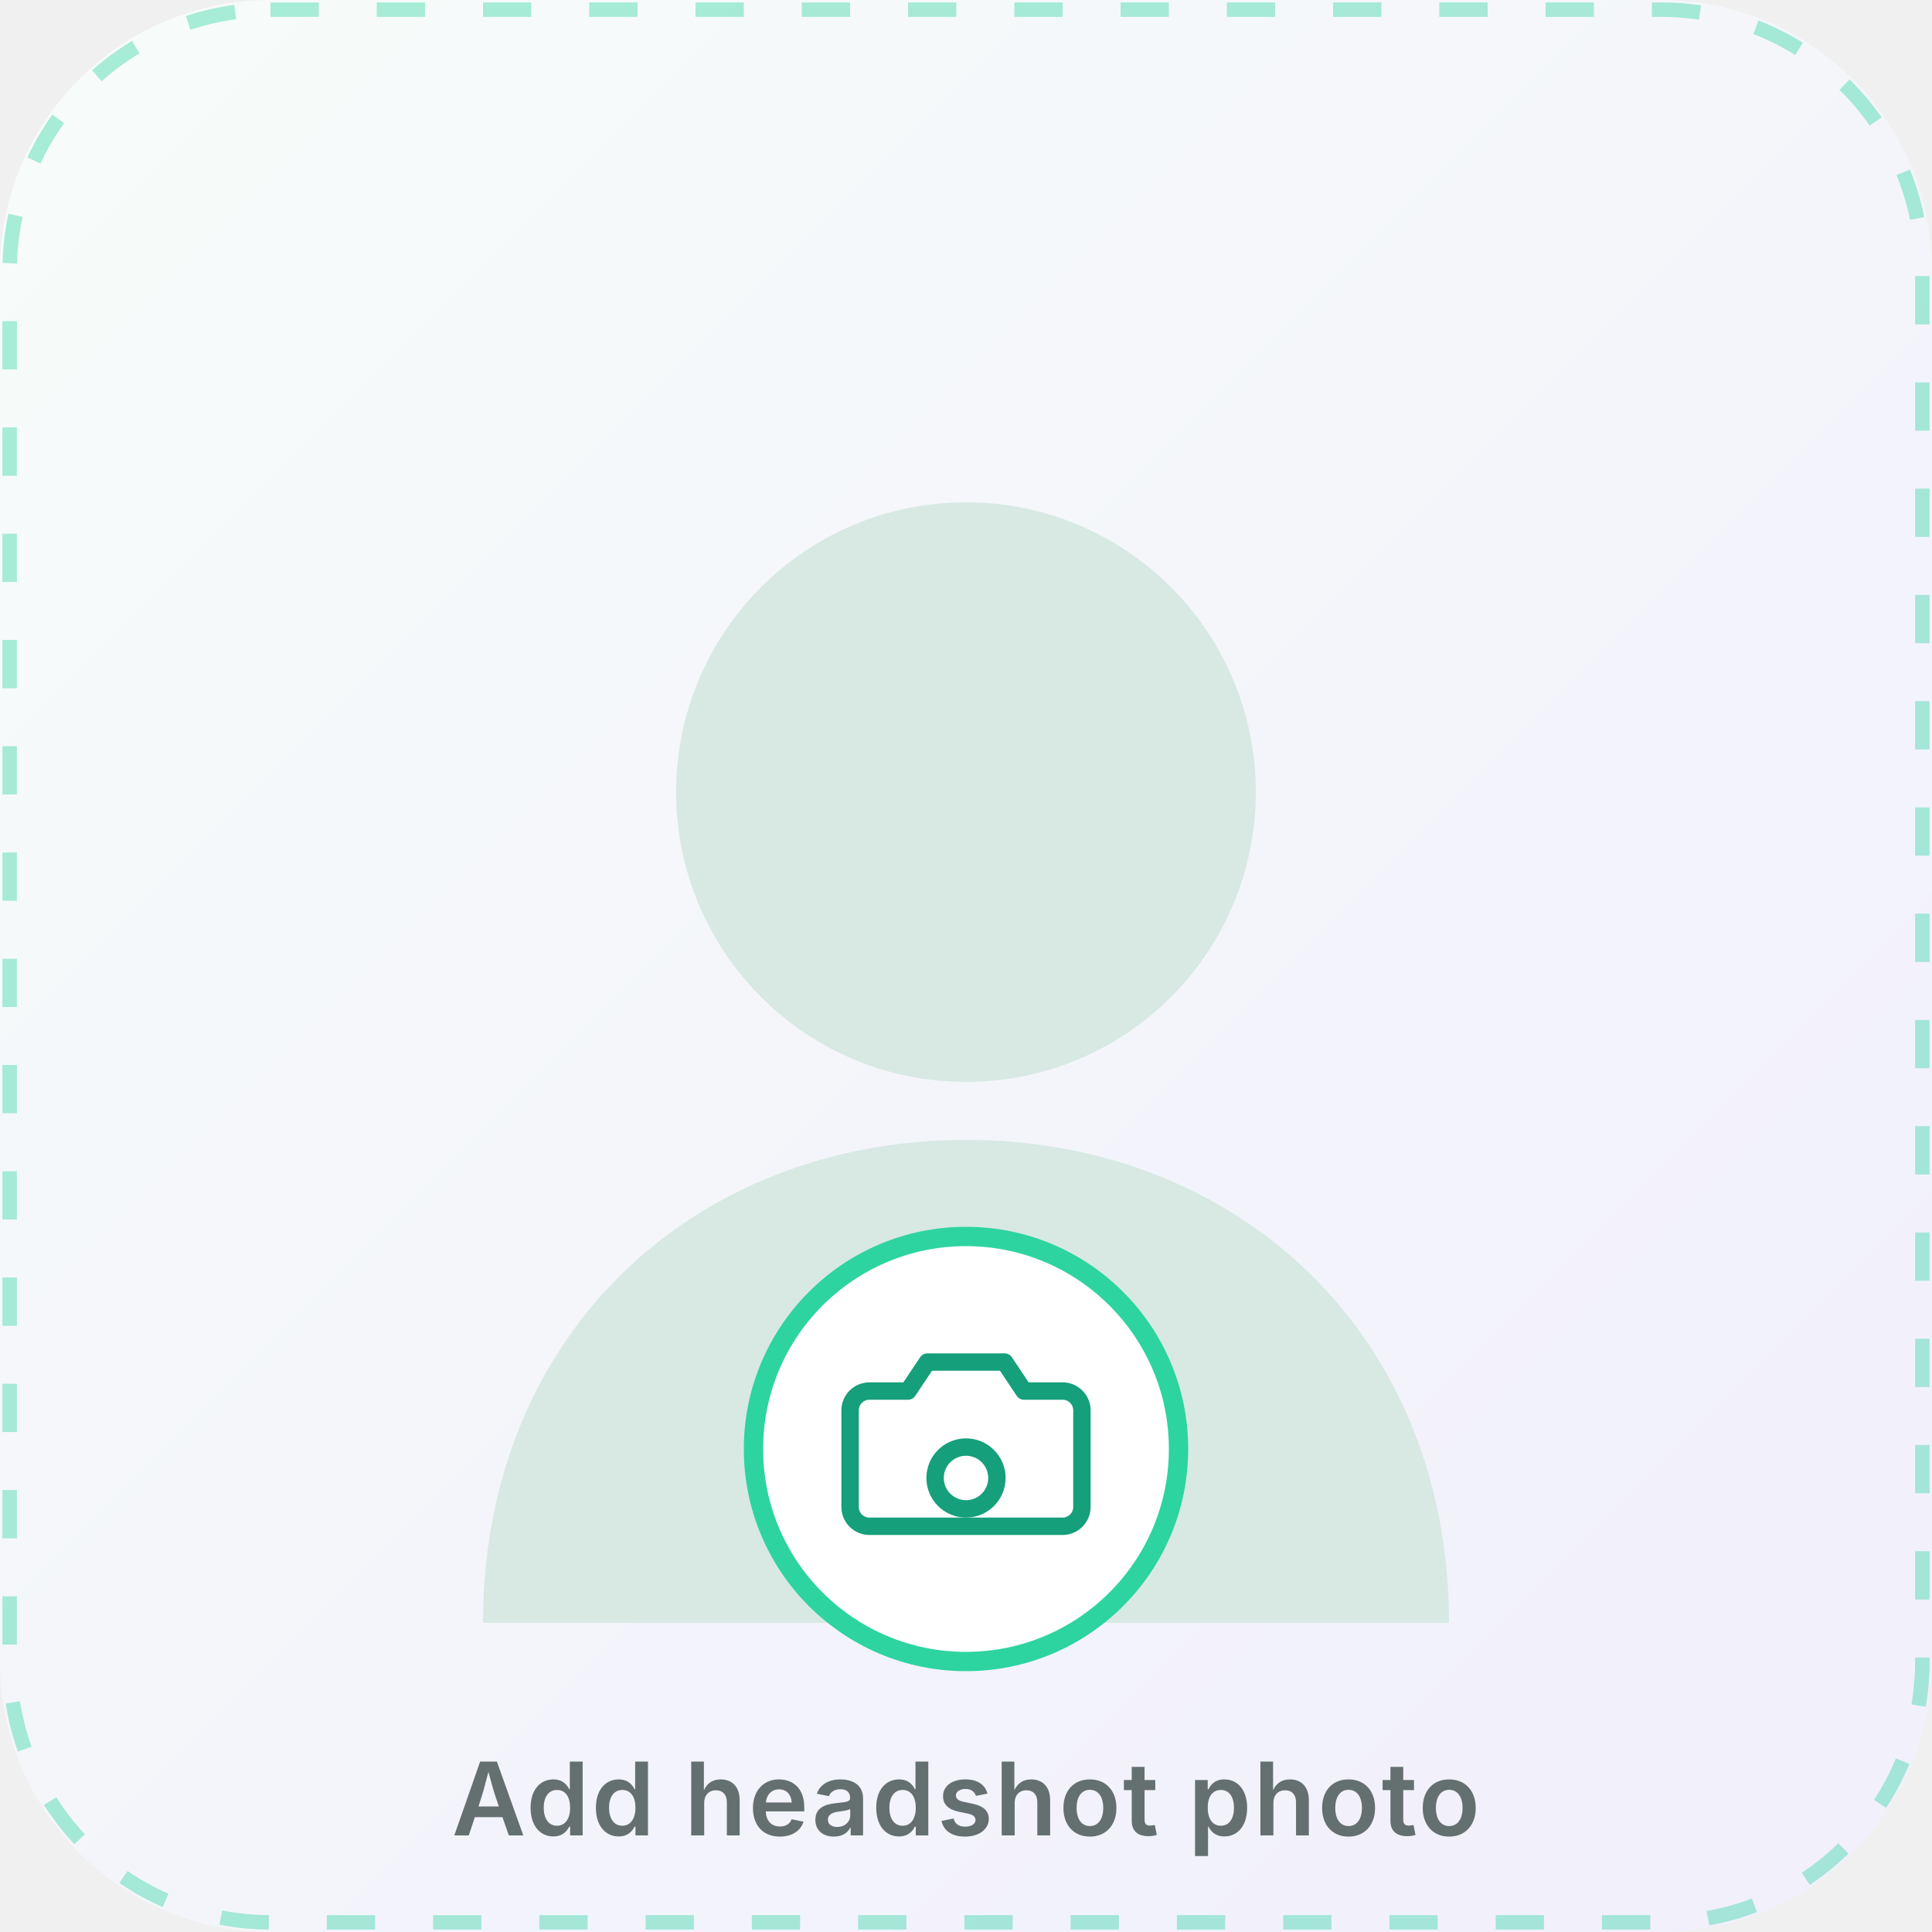
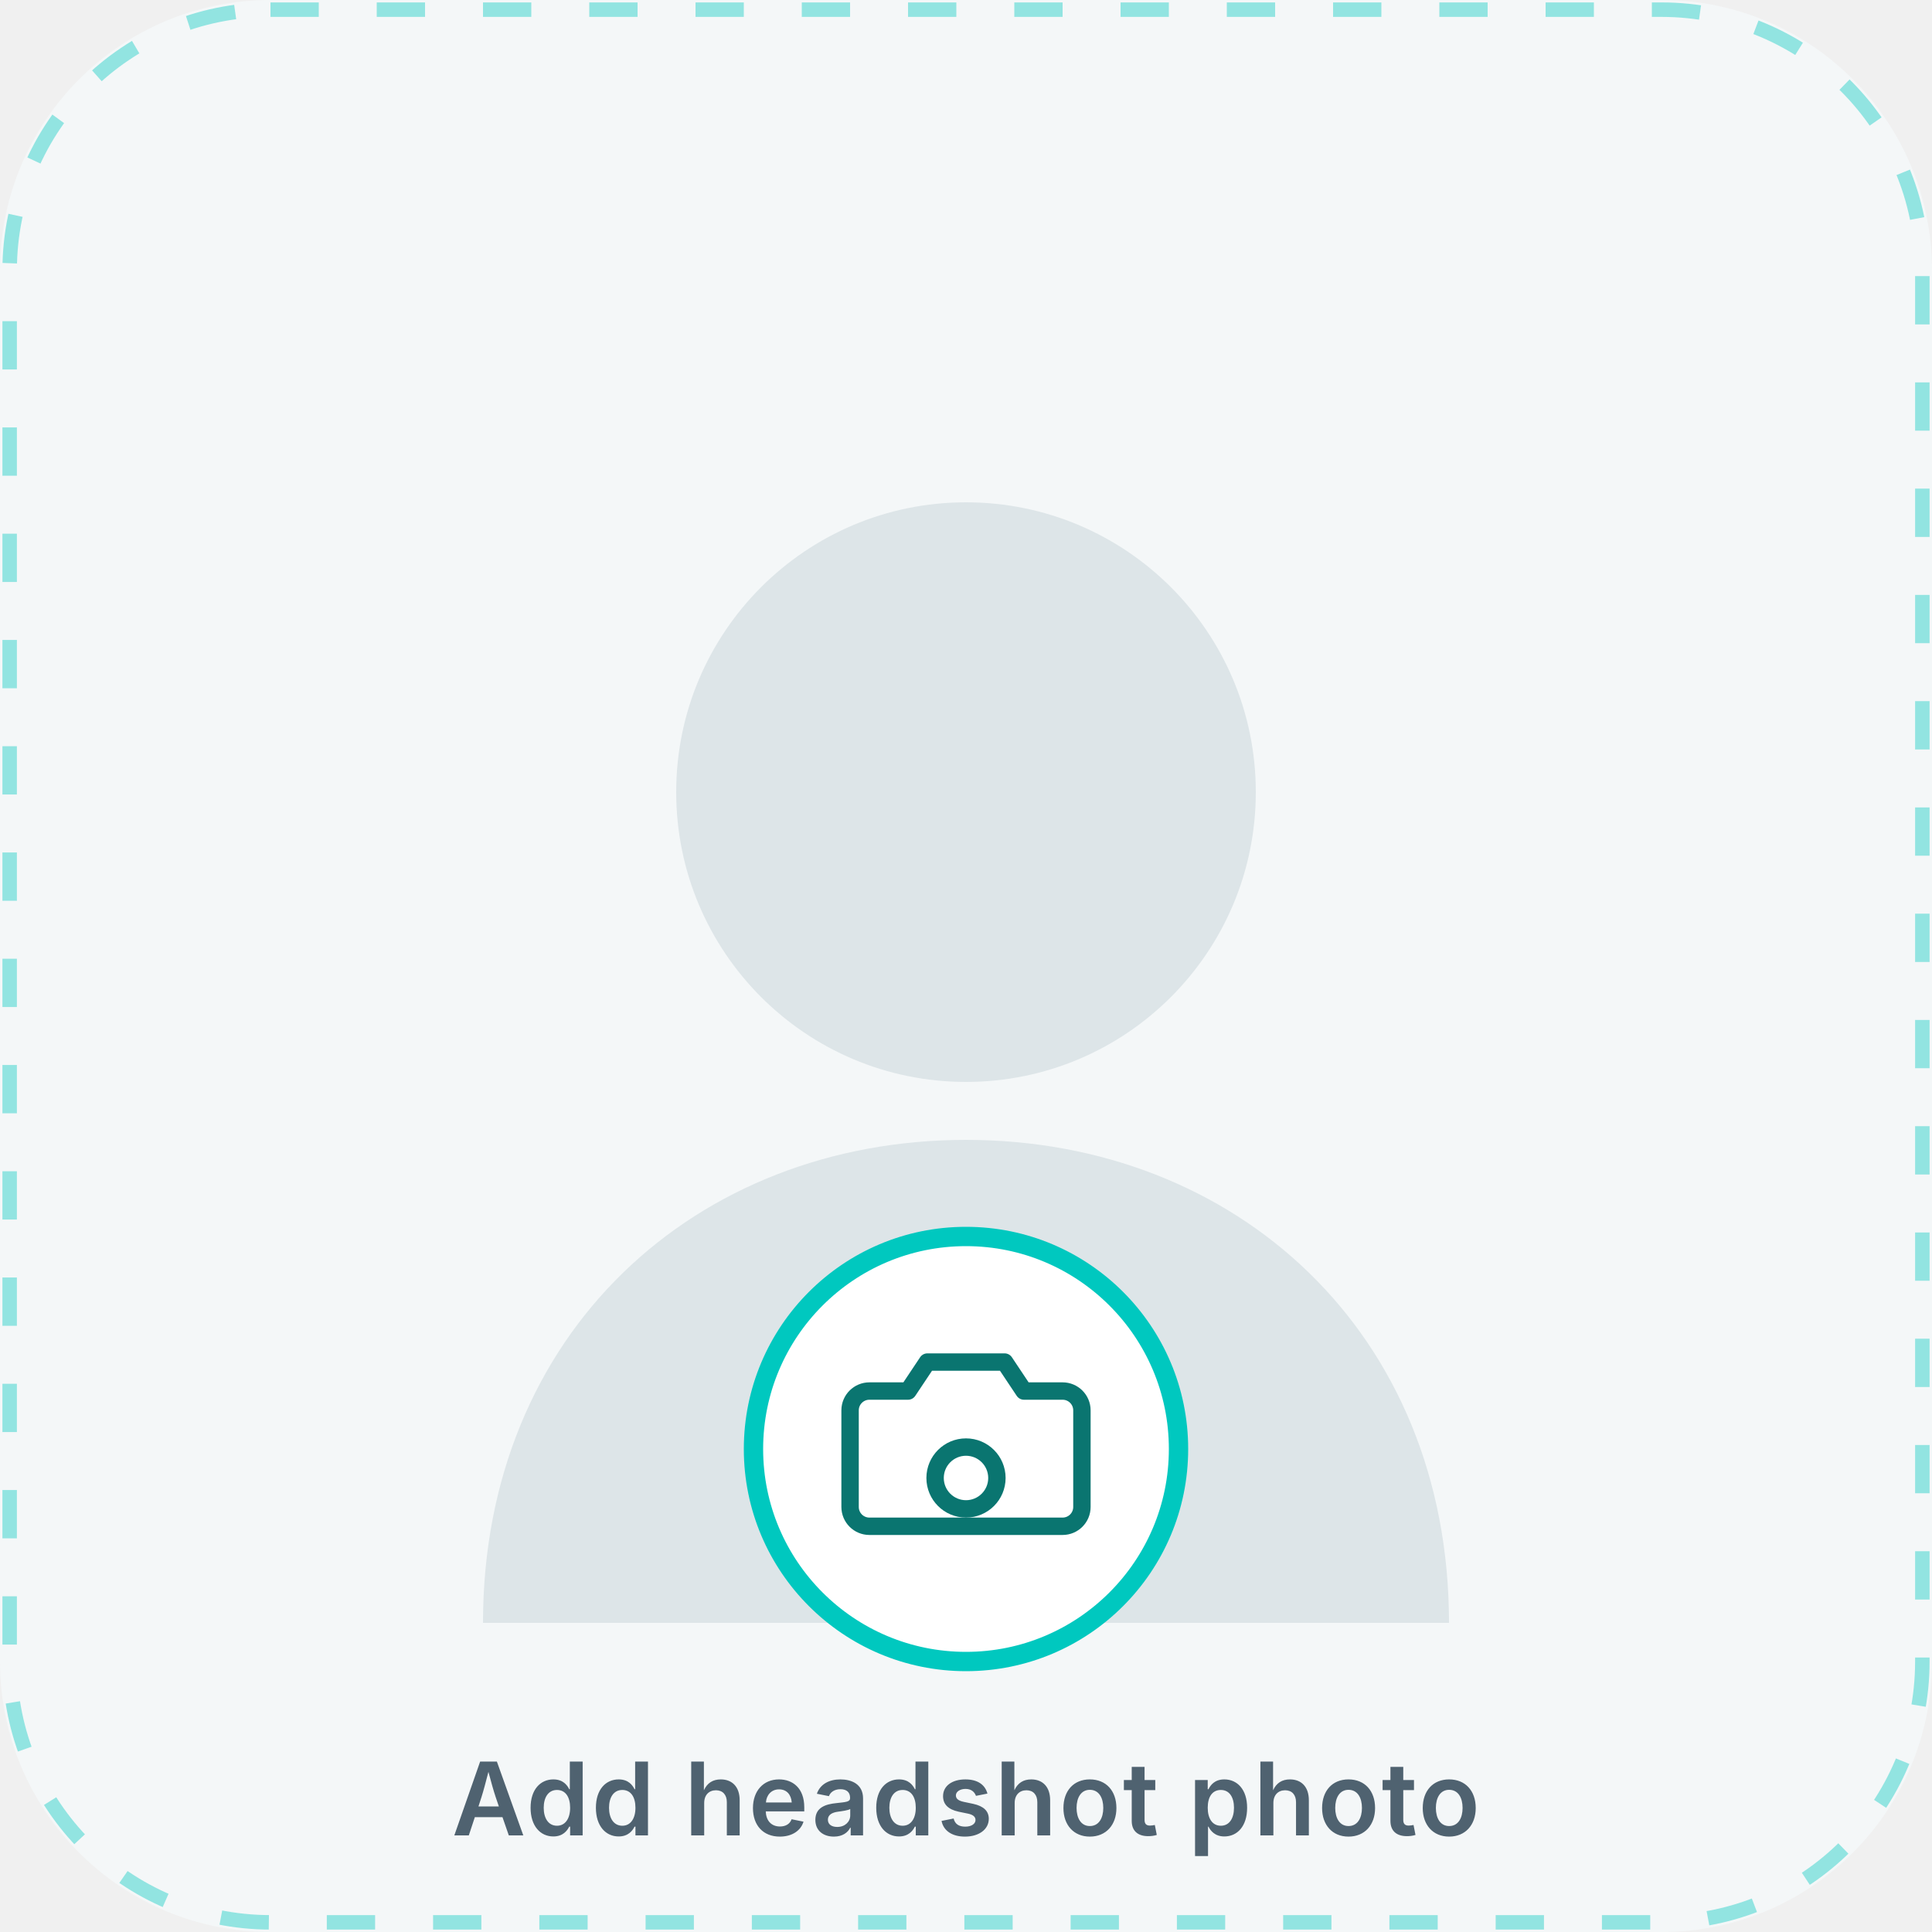
<svg xmlns="http://www.w3.org/2000/svg" viewBox="0 0 200 200">
  <defs>
    <linearGradient id="bg" x1="0" y1="0" x2="200" y2="200" gradientUnits="userSpaceOnUse">
-       <stop offset="0" stop-color="#F7FCFA" />
-       <stop offset="1" stop-color="#F1EFFB" />
+       <stop offset="0" stop-color="#F4F7F8" />
+       <stop offset="1" stop-color="#F4F7F8" />
    </linearGradient>
  </defs>
  <rect width="200" height="200" rx="28" fill="url(#bg)" />
-   <rect x="1" y="1" width="198" height="198" rx="27" fill="none" stroke="#2DD4A0" stroke-width="1.5" stroke-dasharray="5 6" opacity="0.4" />
-   <circle cx="100" cy="82" r="30" fill="#D7E9E2" />
-   <path d="M50 168c0-30 22-50 50-50s50 20 50 50" fill="#D7E9E2" />
-   <circle cx="100" cy="150" r="22" fill="#FFFFFF" stroke="#2DD4A0" stroke-width="2" />
-   <path d="M90 144h4l2-3h8l2 3h4a2 2 0 0 1 2 2v10a2 2 0 0 1-2 2H90a2 2 0 0 1-2-2v-10a2 2 0 0 1 2-2Z" fill="none" stroke="#159F7A" stroke-width="1.8" stroke-linejoin="round" />
-   <circle cx="100" cy="153" r="3.2" fill="none" stroke="#159F7A" stroke-width="1.8" />
-   <text x="100" y="190" text-anchor="middle" font-family="Inter, Arial, sans-serif" font-size="10.5" font-weight="600" fill="#64706F" letter-spacing="0.02em">Add headshot photo</text>
+   <rect x="1" y="1" width="198" height="198" rx="27" fill="none" stroke="#00C8BF" stroke-width="1.5" stroke-dasharray="5 6" opacity="0.4" />
+   <circle cx="100" cy="82" r="30" fill="#DDE5E8" />
+   <path d="M50 168c0-30 22-50 50-50s50 20 50 50" fill="#DDE5E8" />
+   <circle cx="100" cy="150" r="22" fill="#FFFFFF" stroke="#00C8BF" stroke-width="2" />
+   <path d="M90 144h4l2-3h8l2 3h4a2 2 0 0 1 2 2v10a2 2 0 0 1-2 2H90a2 2 0 0 1-2-2v-10a2 2 0 0 1 2-2Z" fill="none" stroke="#0A7570" stroke-width="1.8" stroke-linejoin="round" />
+   <circle cx="100" cy="153" r="3.2" fill="none" stroke="#0A7570" stroke-width="1.8" />
+   <text x="100" y="190" text-anchor="middle" font-family="Inter, Arial, sans-serif" font-size="10.5" font-weight="600" fill="#4F6270" letter-spacing="0.02em">Add headshot photo</text>
</svg>
